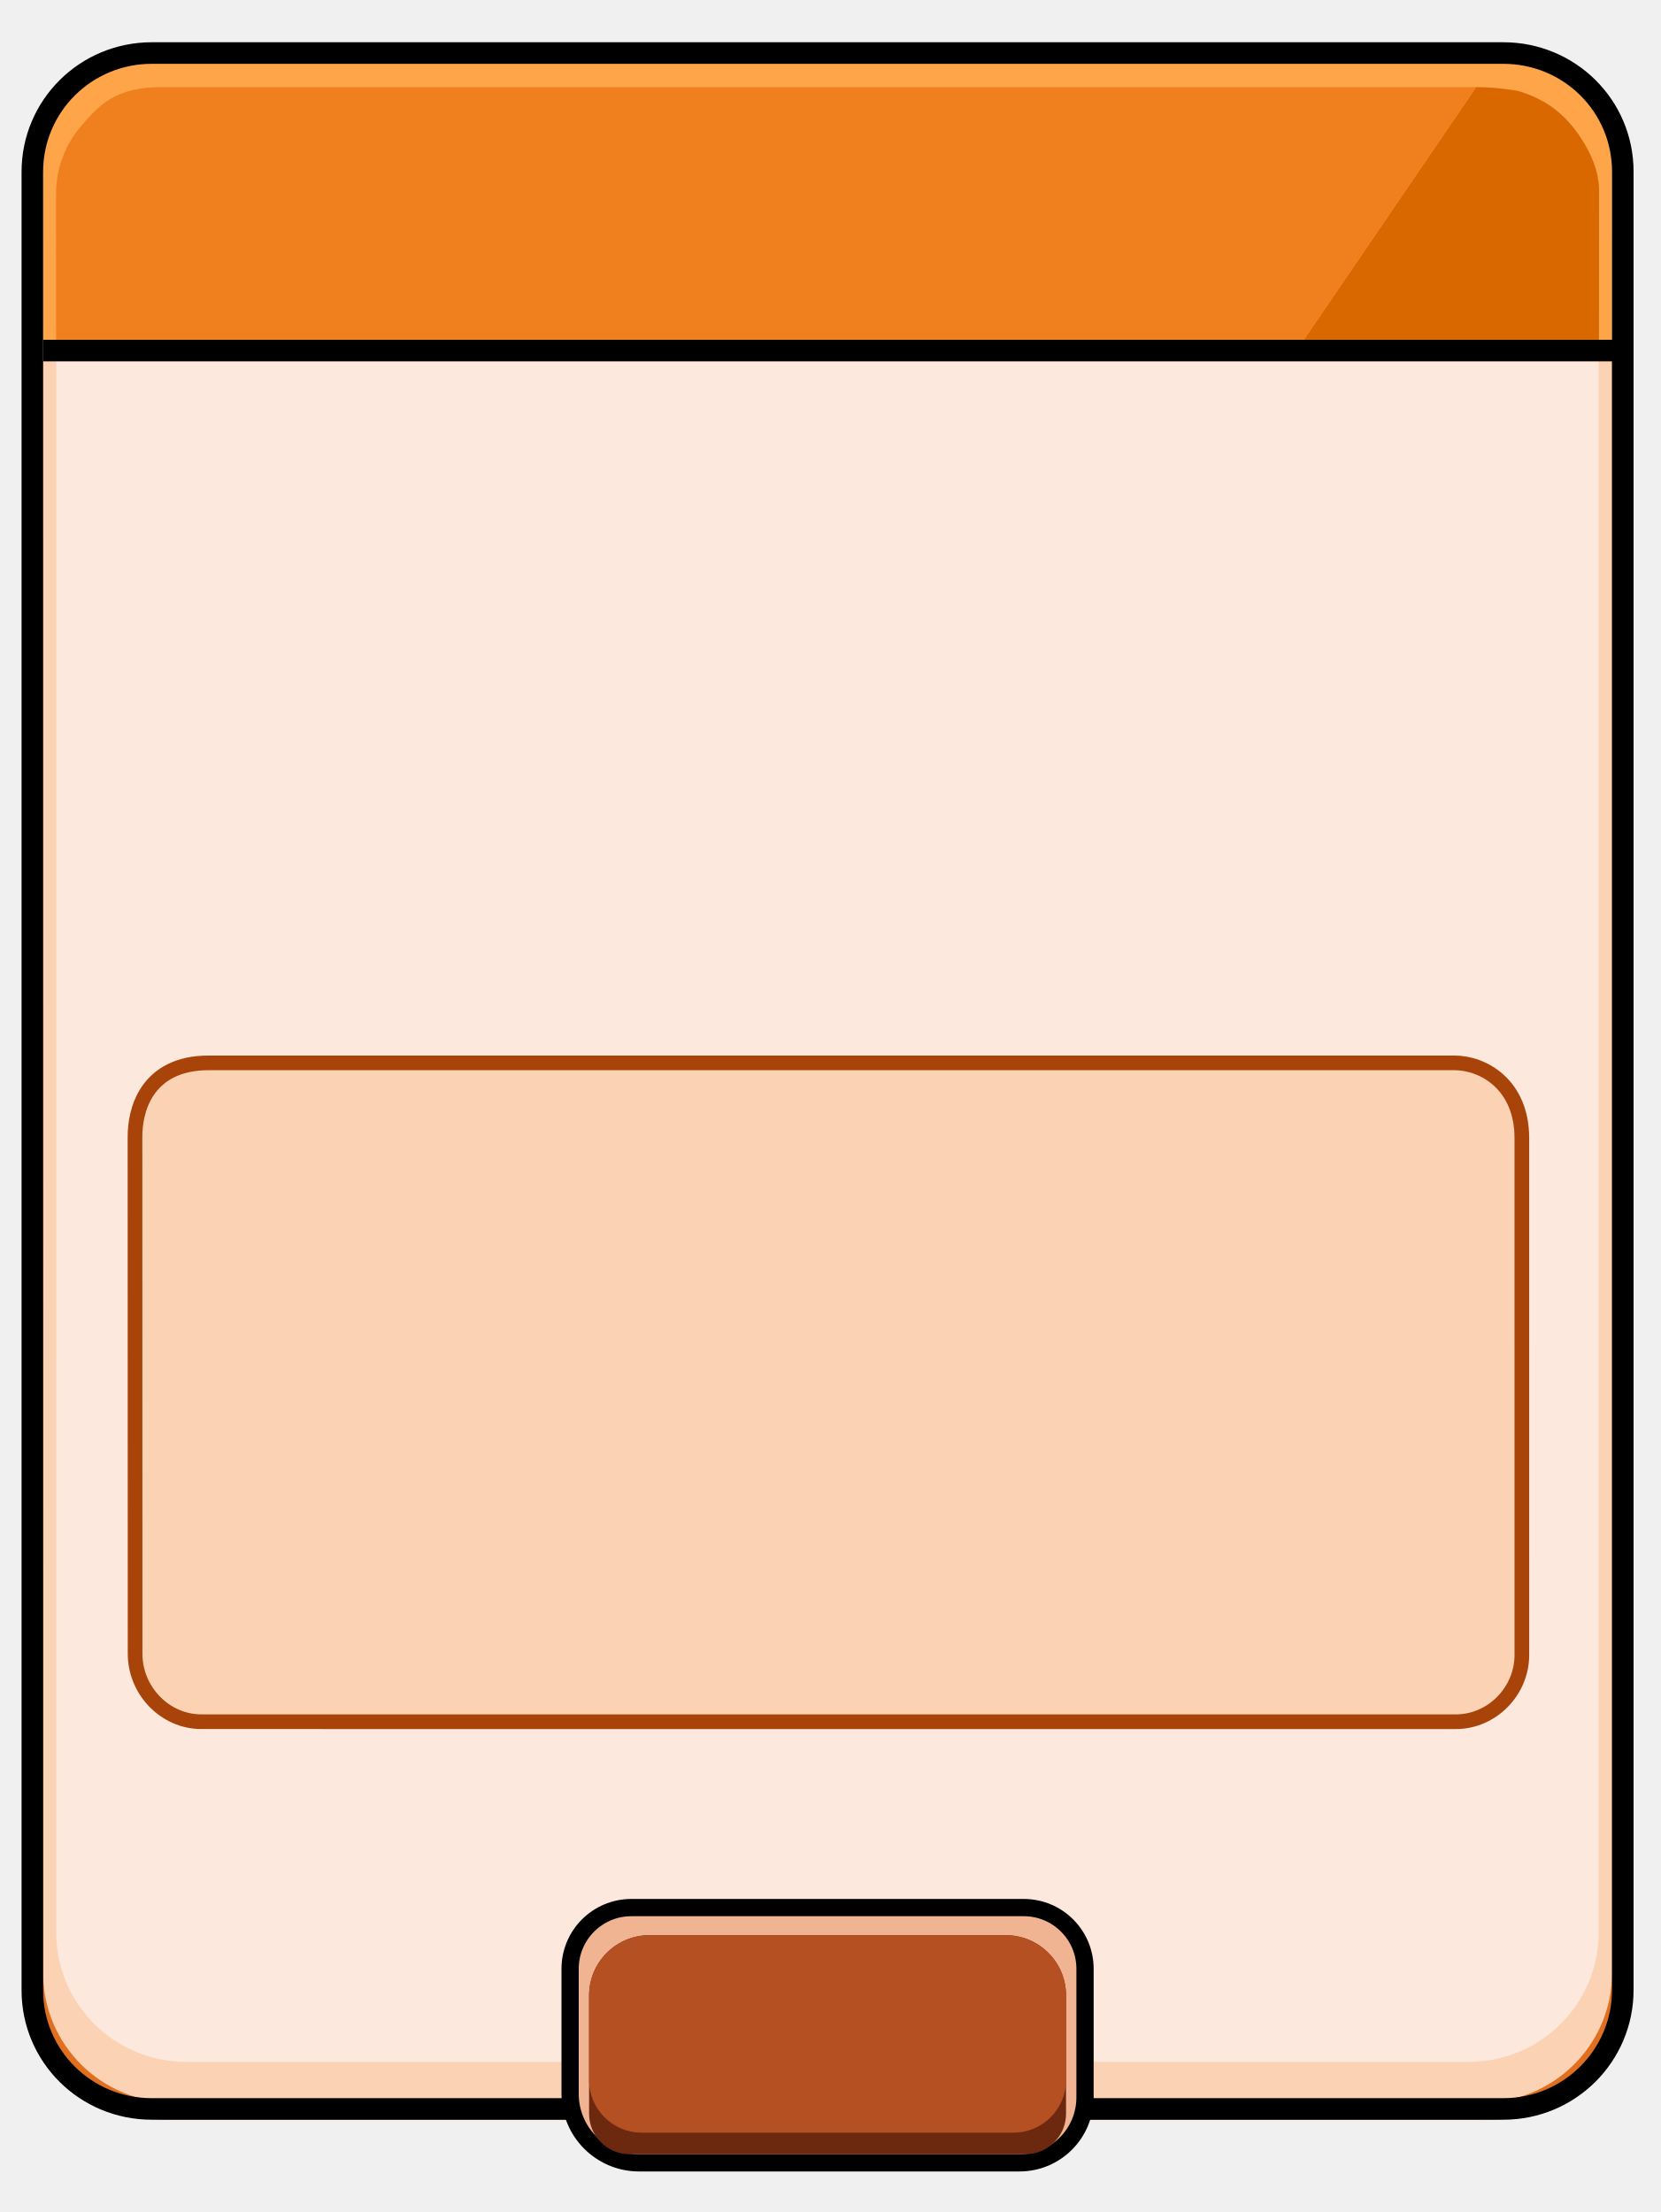
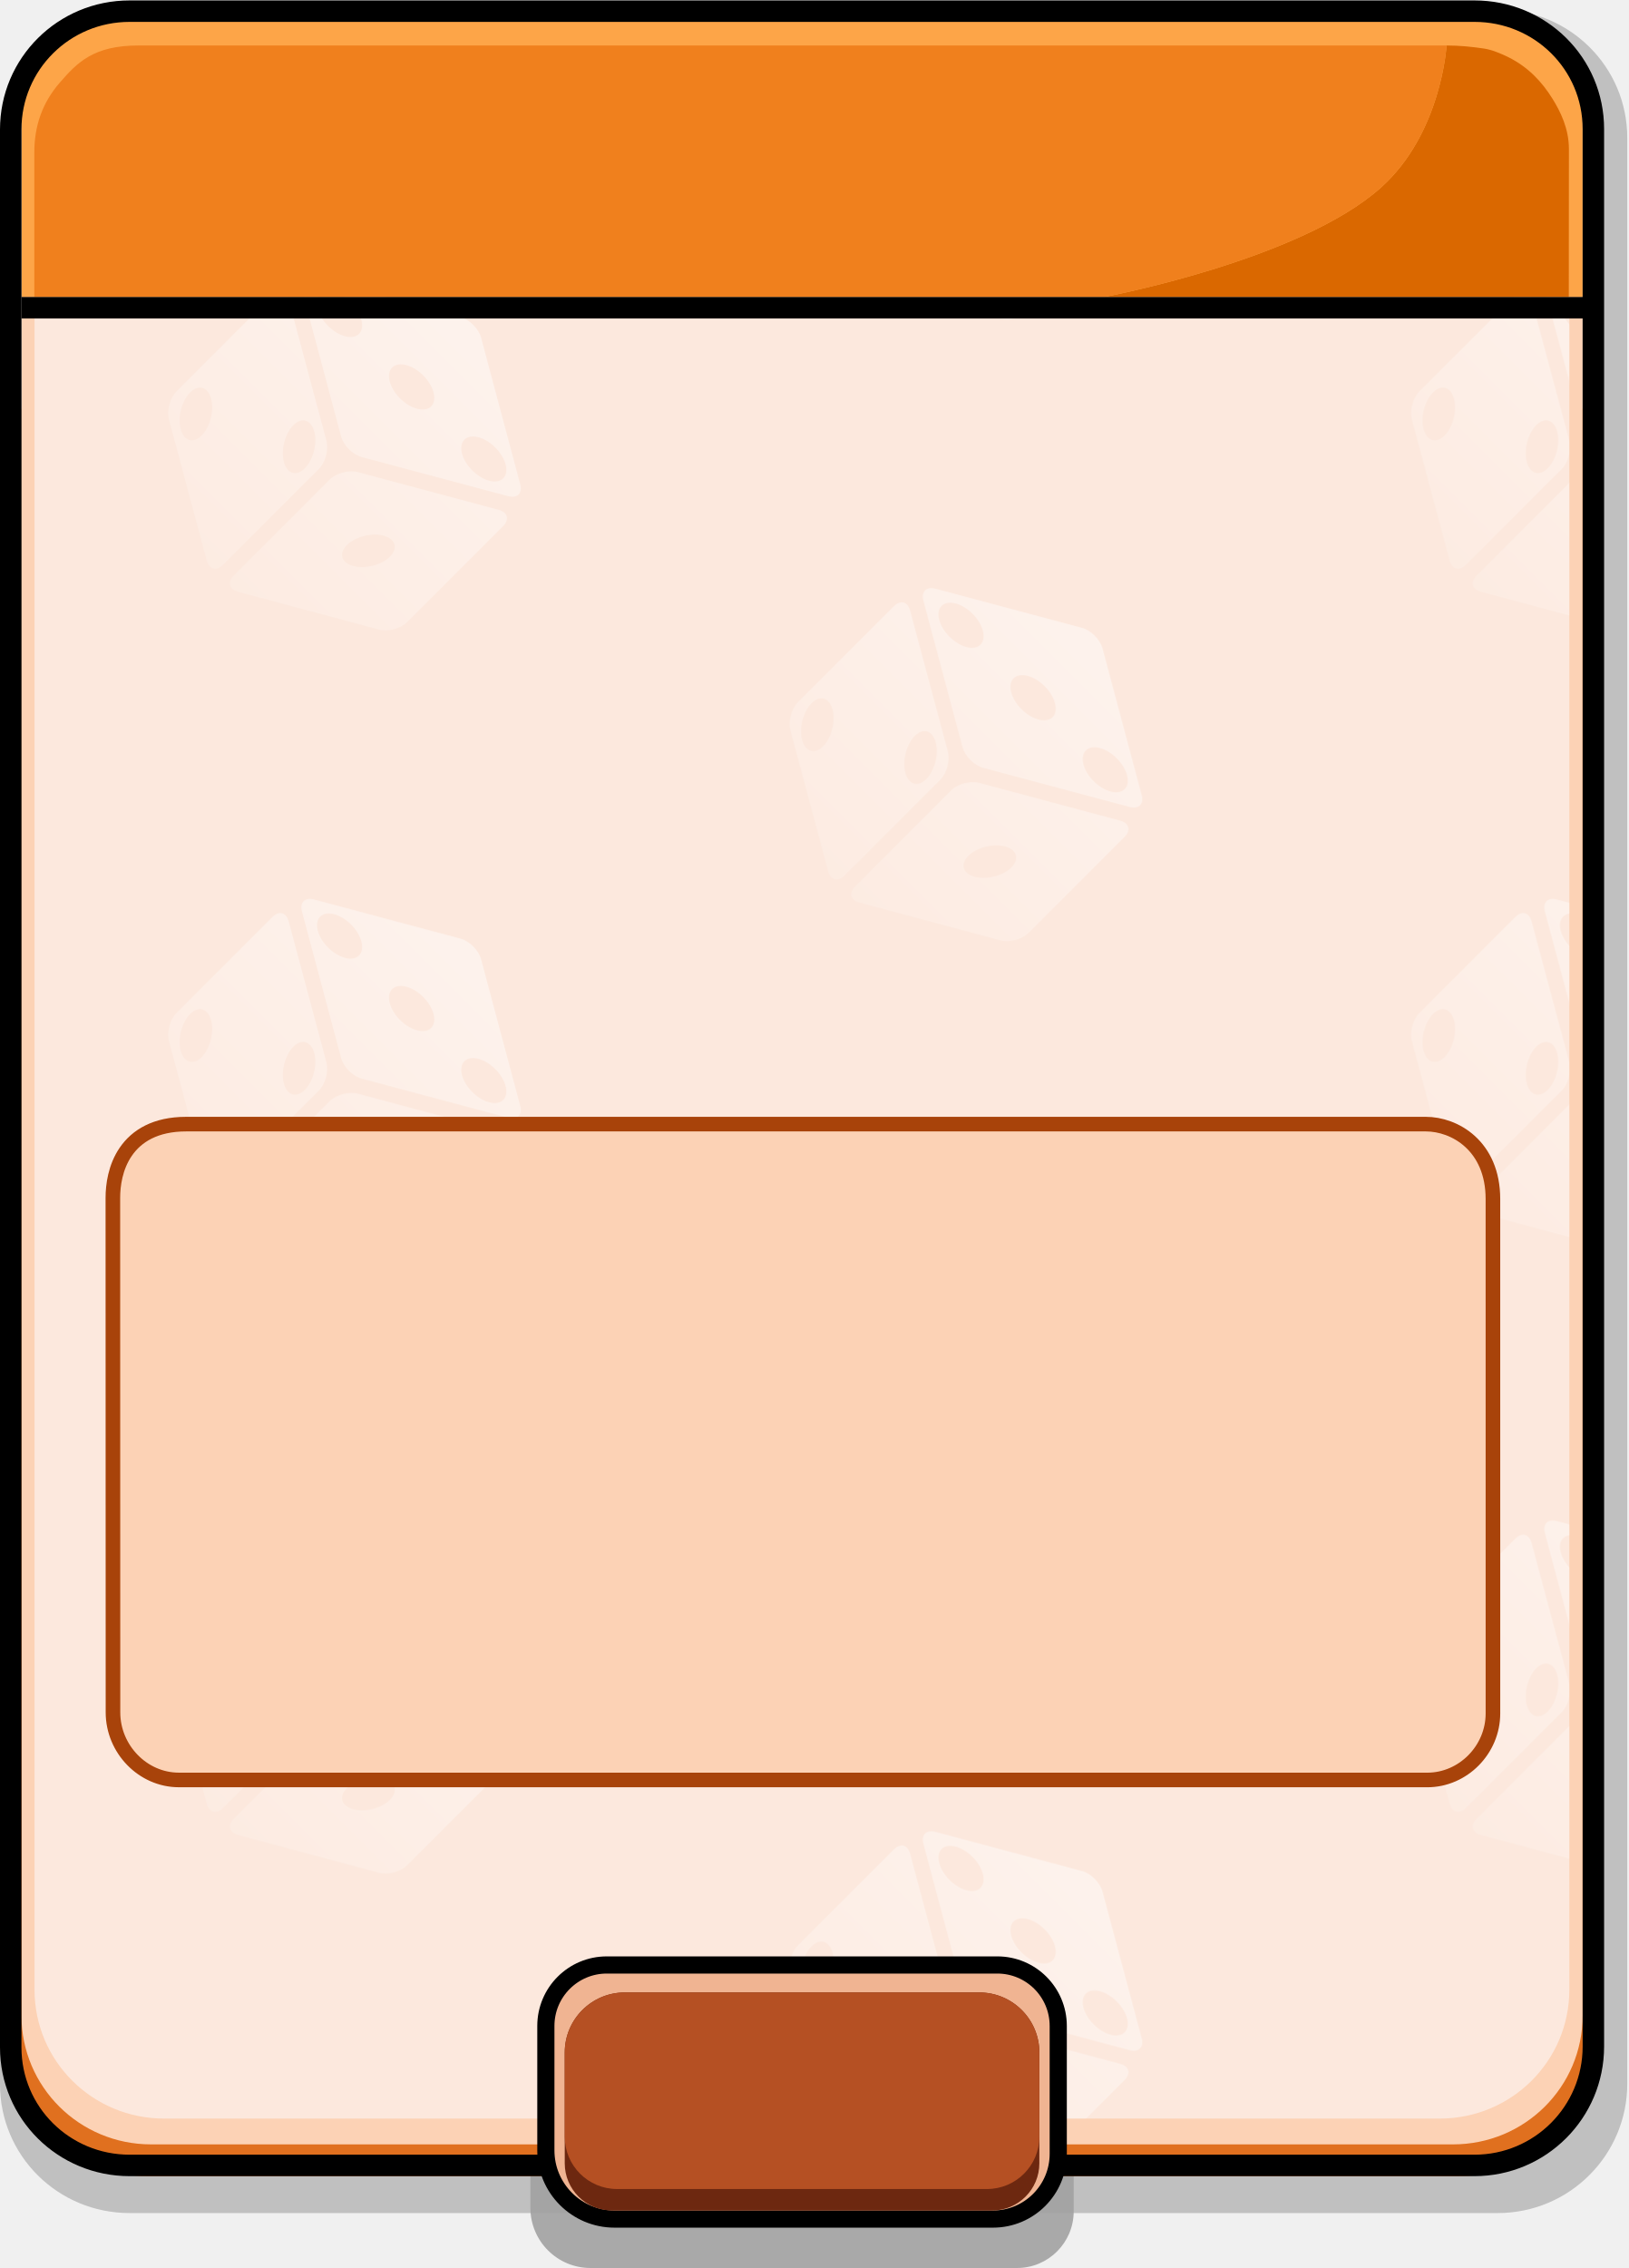
- <svg xmlns="http://www.w3.org/2000/svg" width="1925" height="2565" viewBox="0 0 1925 2565" fill="none">
-   <path d="M104.5 2348.5C131.757 2380.15 159.935 2395.56 197.423 2402.05C206.461 2403.61 216.316 2403.99 225.5 2404C364.451 2404.14 1694.5 2404 1694.5 2404C1703.68 2403.99 1713.54 2403.61 1722.58 2402.05C1760.06 2395.56 1788.24 2380.15 1815.5 2348.5C1839.79 2320.3 1853 2291.78 1853 2260C1853 2260 1853 1995.32 1853 1862.5C1853 1378.34 1853 883.159 1853 399H1870C1870 1029.88 1871 2260 1871 2260V2335C1866.5 2363.5 1856.88 2382.81 1849.12 2393C1833.5 2413.5 1830.43 2420.36 1795.5 2441C1772.89 2453.27 1754 2458 1722.58 2458C1722.58 2458 305.435 2458.03 197.423 2458C171.774 2457.99 147.109 2453.27 124.5 2441C89.574 2420.36 86.5 2413.5 70.883 2393C63.123 2382.81 53.5 2363.5 49 2335V2260C49 2260 50.003 1029.88 50 399H67C67.003 883.158 67.004 1378.34 67 1862.5C66.999 1995.32 67 2260 67 2260C68 2292 80.213 2320.3 104.5 2348.5Z" fill="#E0701F" />
-   <path d="M201 2438C117.605 2438 50 2371.13 50 2287.74C50.001 1893.79 50.002 824.498 50.001 286.298C50 202.903 117.606 136 201.001 136H1718C1801.39 136 1869 202.882 1869 286.273C1869 721.953 1869 1874.4 1869 2287.77C1868.99 2371.16 1801.39 2438 1718 2438H201Z" fill="#FCD2B5" />
-   <path d="M216.224 2390.93C132.829 2390.93 65.224 2324.06 65.224 2240.67C65.225 1846.73 65.226 777.481 65.225 239.298C65.224 155.902 132.829 89 216.225 89H1702.51C1785.9 89 1853.5 155.882 1853.5 239.274C1853.51 674.942 1853.5 1827.34 1853.5 2240.7C1853.5 2324.09 1785.9 2390.93 1702.5 2390.93H216.224Z" fill="#FCE8DD" />
-   <path d="M1686.35 1232.5C1702.76 1232.5 1722.26 1238.56 1737.74 1252.65C1753.44 1266.93 1764.47 1288.97 1764.47 1319.76C1764.47 1488.97 1764.52 1720.17 1764.49 1919.03C1764.48 1961.2 1729.78 1996.5 1687.88 1996.5C1203.06 1996.5 718.244 1996.49 233.425 1996.47V1996.47C191.394 1996.47 156.675 1960.53 156.636 1917.78C156.545 1819.84 156.579 1721.91 156.568 1623.99C156.558 1522.11 156.62 1420.25 156.5 1318.39V1318.38C156.5 1303.93 159.248 1282.61 171.539 1264.67C184.21 1246.17 206.183 1232.5 241.823 1232.5H1686.35Z" fill="#FCD2B5" stroke="#A8430A" stroke-width="17" />
-   <path d="M50 189C50 124.935 101.935 73 166 73H1753C1817.07 73 1869 124.935 1869 189V394H50V189Z" fill="#FDA548" />
-   <path d="M1853.99 221.293C1854.05 239.886 1853.86 393.945 1853.86 393.945C1811.03 393.994 1554.52 394.039 1511.72 393.945L1711.47 101.003C1726.89 101.003 1740.83 102.47 1755.15 104.571C1763.67 105.819 1775.2 110.431 1783.99 114.875C1806.04 126.017 1822.23 142.515 1835.16 163.5C1844.25 178.256 1853.9 197.756 1853.99 221.293Z" fill="#DA6800" />
-   <path d="M65.054 393.945C65.054 393.945 65.034 281.269 65 225.382C64.981 194.039 75.67 167.234 95.729 144.17C116.102 120.745 135.01 101.003 187.176 101.003C679.86 101.003 1204.41 100.997 1711.47 101.003L1511.72 393.945L65.054 393.945Z" fill="#F0801D" />
-   <path d="M176.001 61.5H1743C1819.6 61.5 1881.5 122.626 1881.5 199.008C1881.5 651.599 1881.5 1878.51 1881.5 2307.48C1881.49 2383.92 1819.54 2445.5 1743 2445.5H176C99.408 2445.5 37.5 2384.32 37.5 2307.93C37.501 1899.95 37.503 763.467 37.501 199.296C37.501 122.88 99.433 61.5 176.001 61.5Z" stroke="black" stroke-width="25" />
-   <path d="M50 394H1870V419H50L50 394Z" fill="black" />
-   <path d="M1187 2212C1226.21 2212 1258 2243.79 1258 2283V2432C1258 2473.97 1223.97 2508 1182 2508H741C696.817 2508 661 2472.18 661 2428V2283C661 2243.79 692.788 2212 732 2212H1187Z" fill="#F0B492" stroke="black" stroke-width="20" />
-   <path d="M683 2314C683 2275.34 714.34 2244 753 2244H1166C1204.66 2244 1236 2275.34 1236 2314V2451C1236 2476.96 1214.96 2498 1189 2498H730C704.043 2498 683 2476.96 683 2451V2314Z" fill="#6D2810" />
-   <path d="M683 2314C683 2275.34 714.34 2244 753 2244H1166C1204.66 2244 1236 2275.34 1236 2314V2412C1236 2445.69 1208.69 2473 1175 2473H744C710.311 2473 683 2445.69 683 2412V2314Z" fill="#B55023" />
+ <svg xmlns="http://www.w3.org/2000/svg" xmlns:xlink="http://www.w3.org/1999/xlink" width="1897" height="2642" viewBox="0 0 1897 2642" fill="none">
+   <path d="M618 2409C618 2375.31 645.311 2348 679 2348H1190C1223.69 2348 1251 2375.31 1251 2409V2576C1251 2612.45 1221.45 2642 1185 2642H688C649.34 2642 618 2610.66 618 2572V2409Z" fill="#979797" fill-opacity="0.8" />
+   <path d="M151 2578C67.605 2578 0 2511.34 0 2427.95C0.001 1998.14 0.003 755.27 0.001 161.308C0 77.912 67.606 11 151.001 11H1745.01C1828.4 11 1896 77.431 1896 160.823C1896.01 636.676 1896 1975.75 1896 2427.22C1896 2510.61 1828.4 2578 1745 2578H151Z" fill="#A1A1A1" fill-opacity="0.6" />
+   <path d="M79.5 2425.5C106.757 2457.15 134.935 2472.56 172.423 2479.05C181.461 2480.61 191.316 2480.99 200.5 2481C339.451 2481.14 1669.5 2481 1669.5 2481C1678.68 2480.99 1688.54 2480.61 1697.58 2479.05C1735.06 2472.56 1763.24 2457.15 1790.5 2425.5C1814.79 2397.3 1828 2368.78 1828 2337C1828 2337 1828 2072.32 1828 1939.5C1828 1455.34 1828 960.159 1828 476H1845C1845 1106.88 1846 2337 1846 2337V2412C1841.5 2440.5 1831.88 2459.81 1824.12 2470C1808.5 2490.5 1805.43 2497.36 1770.5 2518C1747.89 2530.27 1729 2535 1697.58 2535C1697.58 2535 280.435 2535.03 172.423 2535C146.774 2534.99 122.109 2530.27 99.5 2518C64.574 2497.36 61.5 2490.5 45.883 2470C38.123 2459.81 28.5 2440.5 24 2412V2337C24 2337 25.003 1106.88 25 476H42C42.003 960.158 42.004 1455.34 42 1939.5C41.999 2072.32 42 2337 42 2337C43 2369 55.212 2397.3 79.5 2425.5Z" fill="#E0701F" />
+   <path d="M176 2498C92.605 2498 25 2431.08 25 2347.68C25.001 1956.32 25.003 899.107 25.001 363.308C25 279.913 92.606 213 176.001 213H1693C1776.39 213 1844 279.917 1844 363.309C1844 796.553 1844 1936.99 1844 2347.81C1843.99 2431.2 1776.39 2498 1693 2498H176Z" fill="#FCD2B5" />
+   <path d="M191.224 2467.93C107.829 2467.93 40.224 2401.06 40.224 2317.67C40.225 1923.73 40.226 854.481 40.224 316.298C40.224 232.902 107.829 166 191.225 166H1677.51C1760.9 166 1828.5 232.882 1828.5 316.274C1828.51 751.942 1828.5 1904.34 1828.5 2317.7C1828.5 2401.09 1760.9 2467.93 1677.5 2467.93H191.224Z" fill="#FCE8DD" />
+   <path d="M191.224 2467.93C107.829 2467.93 40.224 2401.06 40.224 2317.67C40.225 1923.73 40.226 854.481 40.224 316.298C40.224 232.902 107.829 166 191.225 166H1677.51C1760.9 166 1828.5 232.882 1828.5 316.274C1828.51 751.942 1828.5 1904.34 1828.5 2317.7C1828.5 2401.09 1760.9 2467.93 1677.5 2467.93H191.224Z" fill="url(#pattern0_16_154)" fill-opacity="0.5" />
+   <path d="M1661.35 1309.5C1677.76 1309.5 1697.26 1315.56 1712.74 1329.65C1728.44 1343.93 1739.47 1365.97 1739.47 1396.76C1739.47 1565.97 1739.52 1797.17 1739.49 1996.03C1739.48 2038.2 1704.78 2073.5 1662.88 2073.5C1178.06 2073.5 693.244 2073.49 208.425 2073.47V2073.47C166.394 2073.47 131.675 2037.53 131.636 1994.78C131.545 1896.84 131.579 1798.91 131.568 1700.99C131.558 1599.11 131.62 1497.25 131.5 1395.39V1395.38C131.5 1380.93 134.248 1359.61 146.539 1341.67C159.21 1323.17 181.183 1309.5 216.823 1309.5H1661.35Z" fill="#FCD2B5" stroke="#A8430A" stroke-width="17" />
+   <path d="M25 141C25 76.935 76.935 25 141 25H1728C1792.07 25 1844 76.935 1844 141V346H25V141Z" fill="#FDA548" />
+   <path d="M1827.99 173.293C1828.05 191.886 1827.86 345.945 1827.86 345.945C1785.03 345.994 1329.3 346.039 1286.5 345.945C1286.5 345.945 1514 303.5 1609 218.5C1679.57 155.355 1685.47 53.003 1685.47 53.003C1700.89 53.003 1714.83 54.47 1729.15 56.571C1737.67 57.819 1749.2 62.431 1757.99 66.876C1780.04 78.017 1796.23 94.515 1809.16 115.5C1818.25 130.256 1827.9 149.756 1827.99 173.293Z" fill="#DA6800" />
+   <path d="M40 345.945C40 345.945 40.035 233.387 40 177.5C39.981 146.157 49.67 119.234 69.729 96.17C90.102 72.745 109.01 53.003 161.176 53.003C653.86 53.003 1178.41 52.997 1685.47 53.003C1685.47 53.003 1679.57 155.355 1609 218.5C1514 303.5 1286.5 345.945 1286.5 345.945H40Z" fill="#F0801D" />
+   <path d="M151.001 13H1718C1794.62 13 1856.5 73.983 1856.5 150.348C1856.5 621.866 1856.5 1936.98 1856.5 2384.03C1856.49 2460.51 1794.49 2522.5 1718 2522.5H151C74.403 2522.5 12.5 2461.36 12.5 2384.98C12.501 1960.17 12.503 741.637 12.501 150.826C12.501 74.407 74.436 13 151.001 13Z" stroke="black" stroke-width="25" />
+   <path d="M25 346H1845V371H25L25 346Z" fill="black" />
+   <path d="M1162 2289C1201.21 2289 1233 2320.79 1233 2360V2509C1233 2550.97 1198.97 2585 1157 2585H716C671.817 2585 636 2549.18 636 2505V2360C636 2320.79 667.788 2289 707 2289H1162Z" fill="#F0B492" stroke="black" stroke-width="20" />
+   <path d="M658 2391C658 2352.34 689.34 2321 728 2321H1141C1179.66 2321 1211 2352.34 1211 2391V2520C1211 2550.38 1186.38 2575 1156 2575H713C682.624 2575 658 2550.38 658 2520V2391Z" fill="#6D2810" />
+   <path d="M658 2391C658 2352.34 689.34 2321 728 2321H1141C1179.66 2321 1211 2352.34 1211 2391V2489C1211 2522.69 1183.69 2550 1150 2550H719C685.311 2550 658 2522.69 658 2489V2391Z" fill="#B55023" />
+   <defs>
+     <pattern id="pattern0_16_154" patternUnits="userSpaceOnUse" patternTransform="matrix(1448.15 0 0 724.077 40.2235 166)" preserveAspectRatio="none" viewBox="-0 0 1448.15 724.077" width="1" height="1">
+       <use xlink:href="#pattern0_16_154_inner" transform="translate(-724.077 -362.039)" />
+       <use xlink:href="#pattern0_16_154_inner" transform="translate(0 -724.077)" />
+       <use xlink:href="#pattern0_16_154_inner" transform="translate(724.077 -362.039)" />
+       <use xlink:href="#pattern0_16_154_inner" transform="translate(-724.077 362.039)" />
+       <g id="pattern0_16_154_inner">
+         <g clip-path="url(#clip0_16_154)">
+           <path d="M511.235 212.503C506.867 208.135 501.521 204.746 496.181 203.321L325.688 157.788C315.007 154.936 308.817 161.126 311.669 171.807L357.202 342.3C360.054 352.981 370.755 363.682 381.436 366.534L551.929 412.066C562.609 414.92 568.8 408.729 565.947 398.048L520.414 227.555C518.989 222.213 515.601 216.869 511.235 212.503ZM369.868 187.964C369.868 187.964 369.869 187.965 369.869 187.965C375.367 193.757 379.317 200.501 380.942 206.867C382.664 213.618 381.635 219.409 378.079 222.964C374.523 226.52 368.732 227.549 361.981 225.826C355.229 224.103 348.07 219.768 342.077 213.776C336.085 207.783 331.751 200.624 330.028 193.872C328.719 188.743 328.99 184.129 330.806 180.634C332.622 177.14 335.898 174.928 340.205 174.29C344.511 173.651 349.648 174.615 354.941 177.055C360.233 179.495 365.436 183.297 369.866 187.964L369.868 187.964ZM453.303 271.745C457.703 276.224 461.21 281.36 463.386 286.511C465.563 291.663 466.312 296.603 465.539 300.713C464.767 304.823 462.508 307.922 459.044 309.622C455.581 311.323 451.066 311.549 446.064 310.273C442.709 309.446 439.212 307.96 435.773 305.899C432.334 303.839 429.023 301.246 426.03 298.269C423.037 295.293 420.422 291.992 418.336 288.558C416.25 285.124 414.734 281.624 413.875 278.262C413.017 274.899 412.834 271.739 413.336 268.966C413.838 266.192 415.015 263.859 416.8 262.102C418.585 260.345 420.941 259.198 423.734 258.728C426.527 258.257 429.7 258.473 433.071 259.362C436.476 260.232 440.021 261.776 443.496 263.902C446.971 266.029 450.305 268.696 453.301 271.744L453.303 271.745ZM537.907 356.37C537.907 356.371 537.908 356.371 537.908 356.372C543.406 362.163 547.357 368.907 548.981 375.273C550.669 381.997 549.619 387.755 546.06 391.287C542.501 394.819 536.724 395.838 529.992 394.119C523.259 392.401 516.121 388.086 510.138 382.119C504.155 376.151 499.816 369.017 498.068 362.278C496.76 357.148 497.032 352.535 498.848 349.04C500.664 345.546 503.94 343.335 508.246 342.697C512.553 342.058 517.689 343.022 522.982 345.462C528.274 347.902 533.476 351.704 537.907 356.37ZM292.621 176.43C288.663 172.253 282.722 172.663 277.104 178.28L165.597 289.788C157.782 297.603 153.863 312.226 156.722 322.902L200.621 486.793C203.48 497.468 211.923 499.731 219.738 491.916L331.248 380.406C339.063 372.591 342.978 357.97 340.12 347.294L296.221 183.403C295.418 180.401 294.172 178.063 292.623 176.429L292.621 176.43ZM547.725 431.537C546.091 429.988 543.756 428.741 540.753 427.938L376.859 384.035C366.184 381.176 351.56 385.095 343.745 392.909L232.234 504.42C224.421 512.234 226.685 520.675 237.361 523.533L401.254 567.439C411.929 570.298 426.549 566.379 434.364 558.564L545.875 447.053C551.491 441.438 551.901 435.498 547.723 431.538L547.725 431.537ZM320.222 326.493C322.81 328.745 324.799 332.254 325.99 336.665C327.18 341.075 327.528 346.231 327 351.612C326.472 356.992 325.085 362.407 322.98 367.308C320.876 372.21 318.128 376.425 315.014 379.527C312.692 381.854 310.217 383.509 307.733 384.396C305.248 385.284 302.802 385.387 300.533 384.7C298.265 384.013 296.220 382.55 294.513 380.393C292.807 378.236 291.474 375.428 290.591 372.130C289.707 368.832 289.290 365.108 289.363 361.172C289.436 357.235 289.999 353.164 291.018 349.189C292.037 345.215 293.493 341.416 295.303 338.009C297.113 334.603 299.240 331.656 301.565 329.336C304.661 326.228 308.015 324.330 311.289 323.831C314.564 323.332 317.644 324.250 320.222 326.493ZM416.994 463.805C416.995 463.806 416.995 463.806 416.996 463.807C419.238 466.384 420.156 469.465 419.656 472.739C419.157 476.013 417.259 479.366 414.151 482.462C409.458 487.145 402.32 490.927 394.304 492.976C386.288 495.026 378.050 495.177 371.399 493.395C364.749 491.612 360.230 488.044 358.835 483.472C357.440 478.901 359.284 473.700 363.960 469.013C367.063 465.899 371.277 463.151 376.179 461.047C381.080 458.942 386.495 457.556 391.876 457.027C397.256 456.499 402.412 456.847 406.823 458.037C411.233 459.228 414.742 461.217 416.994 463.805ZM199.981 288.342C202.569 290.594 204.559 294.103 205.749 298.514C206.939 302.924 207.288 308.080 206.759 313.461C206.231 318.842 204.844 324.256 202.739 329.158C200.635 334.059 197.886 338.274 194.772 341.376C192.450 343.703 189.976 345.358 187.491 346.246C185.007 347.133 182.560 347.237 180.292 346.550C178.024 345.863 175.978 344.399 174.272 342.242C172.566 340.085 171.233 337.277 170.349 333.979C169.465 330.681 169.048 326.958 169.122 323.021C169.195 319.085 169.757 315.013 170.776 311.039C171.796 307.064 173.252 303.265 175.061 299.859C176.871 296.452 178.999 293.505 181.323 291.186C184.420 288.078 187.773 286.179 191.048 285.680C194.323 285.180 197.403 286.099 199.981 288.342Z" fill="url(#paint0_linear_16_154)" />
+         </g>
+       </g>
+       <use xlink:href="#pattern0_16_154_inner" transform="translate(724.077 362.039)" />
+     </pattern>
+     <linearGradient id="paint0_linear_16_154" x1="511.444" y1="212.712" x2="217.301" y2="506.855" gradientUnits="userSpaceOnUse">
+       <stop stop-color="white" stop-opacity="0.9" />
+       <stop offset="1" stop-color="white" stop-opacity="0.3" />
+     </linearGradient>
+     <clipPath id="clip0_16_154">
+       <rect width="512" height="512" fill="white" transform="translate(362.039) rotate(45)" />
+     </clipPath>
+   </defs>
</svg>
